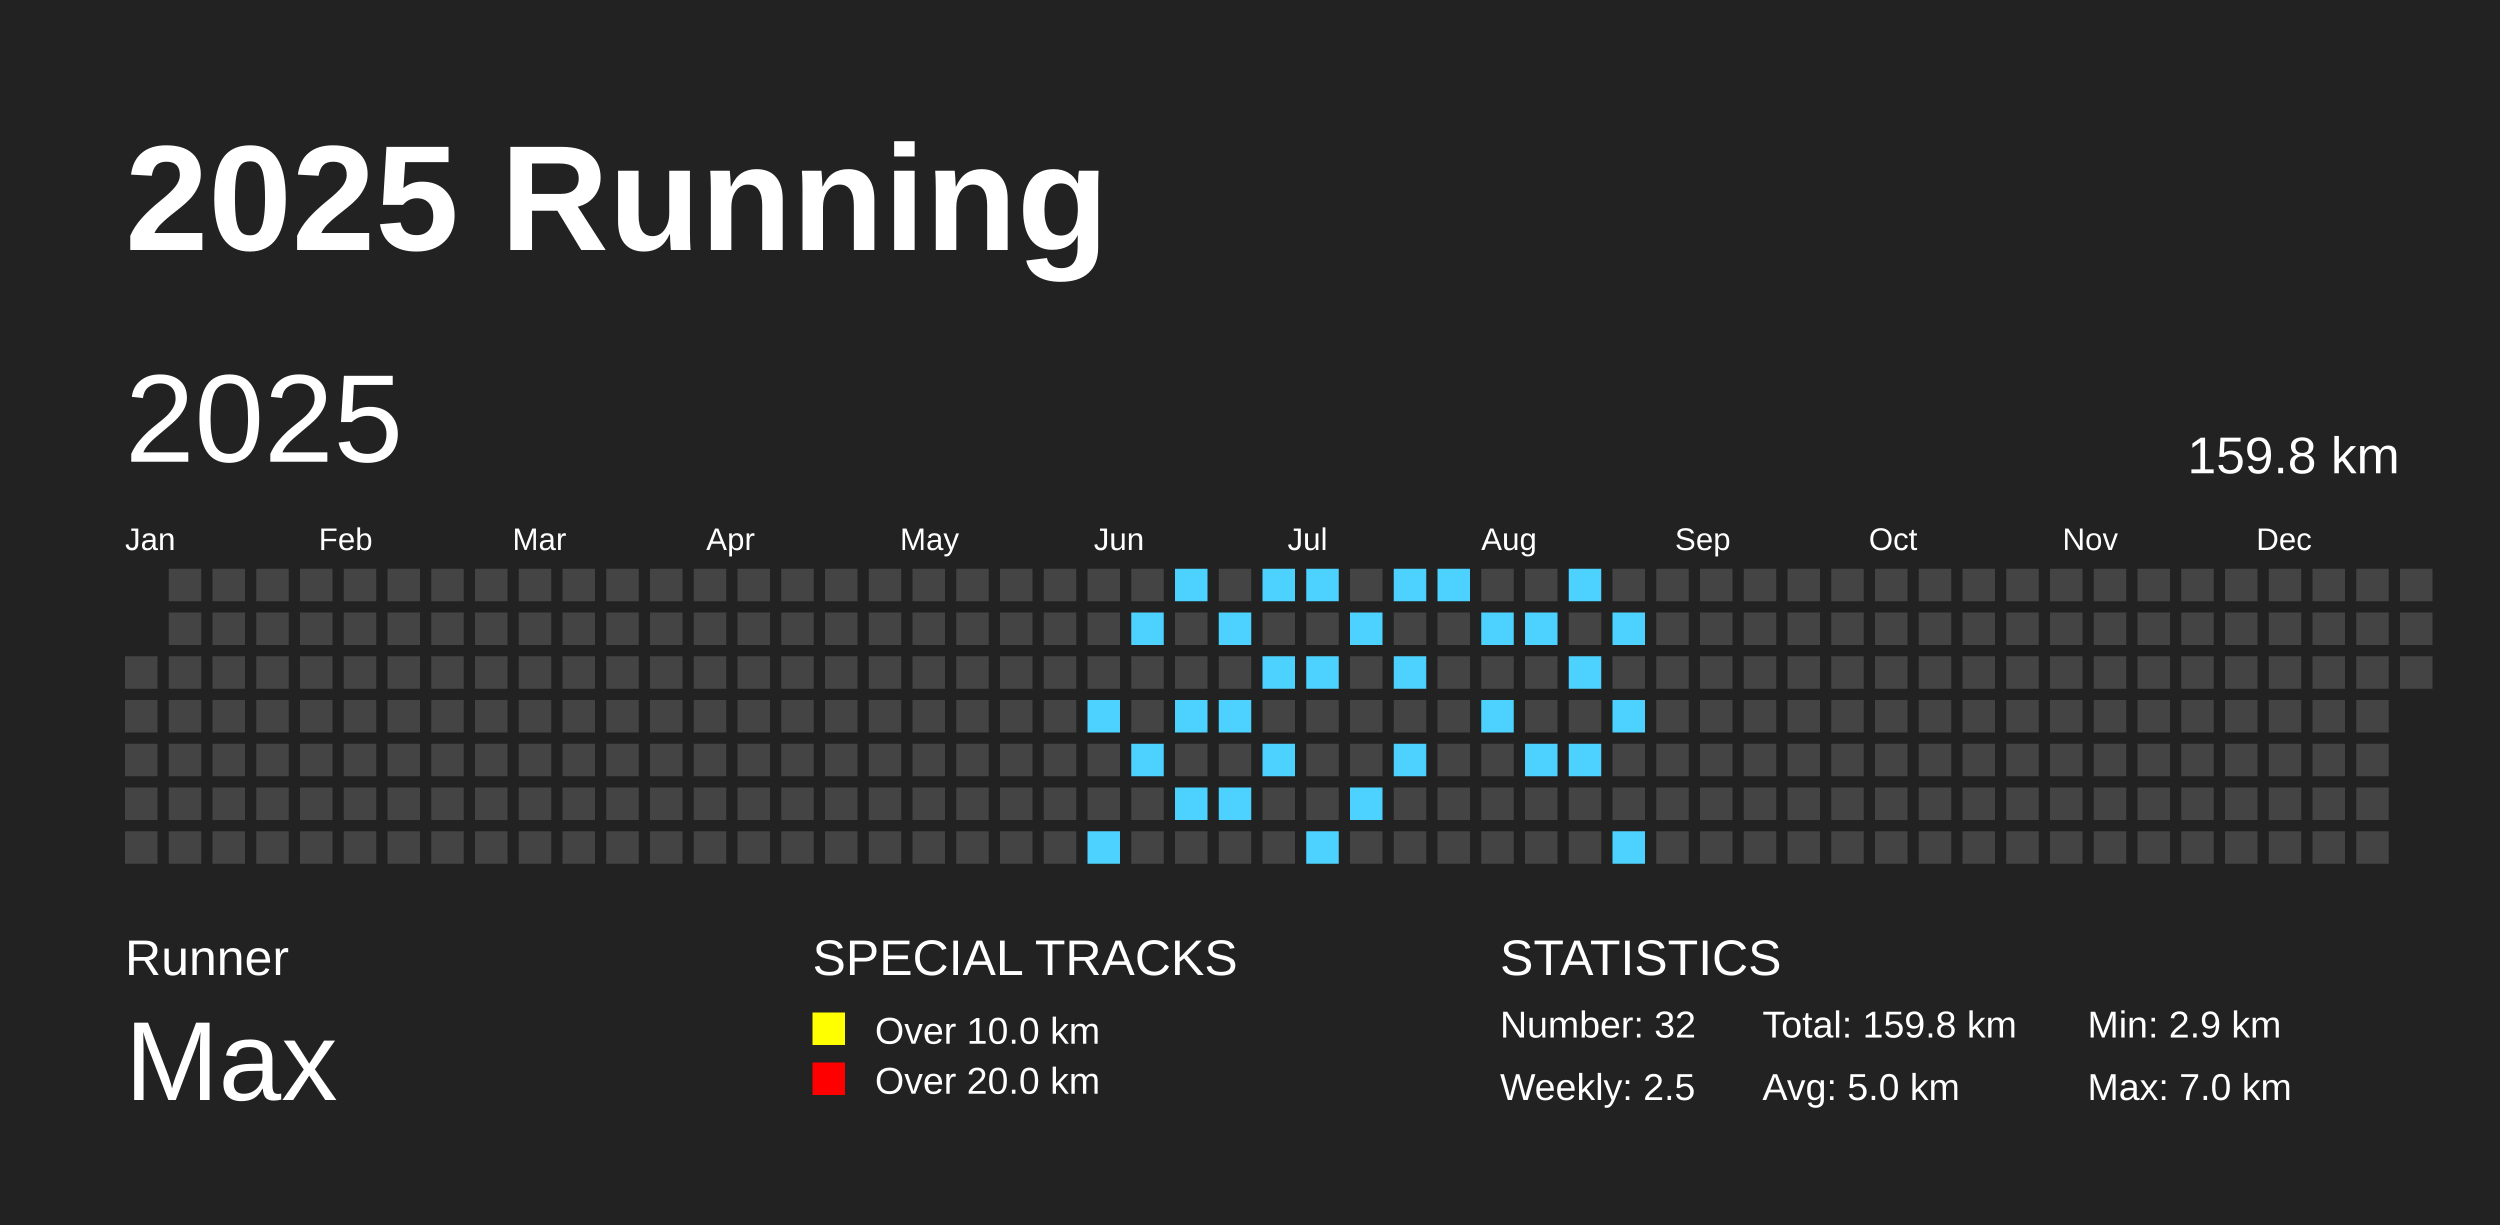
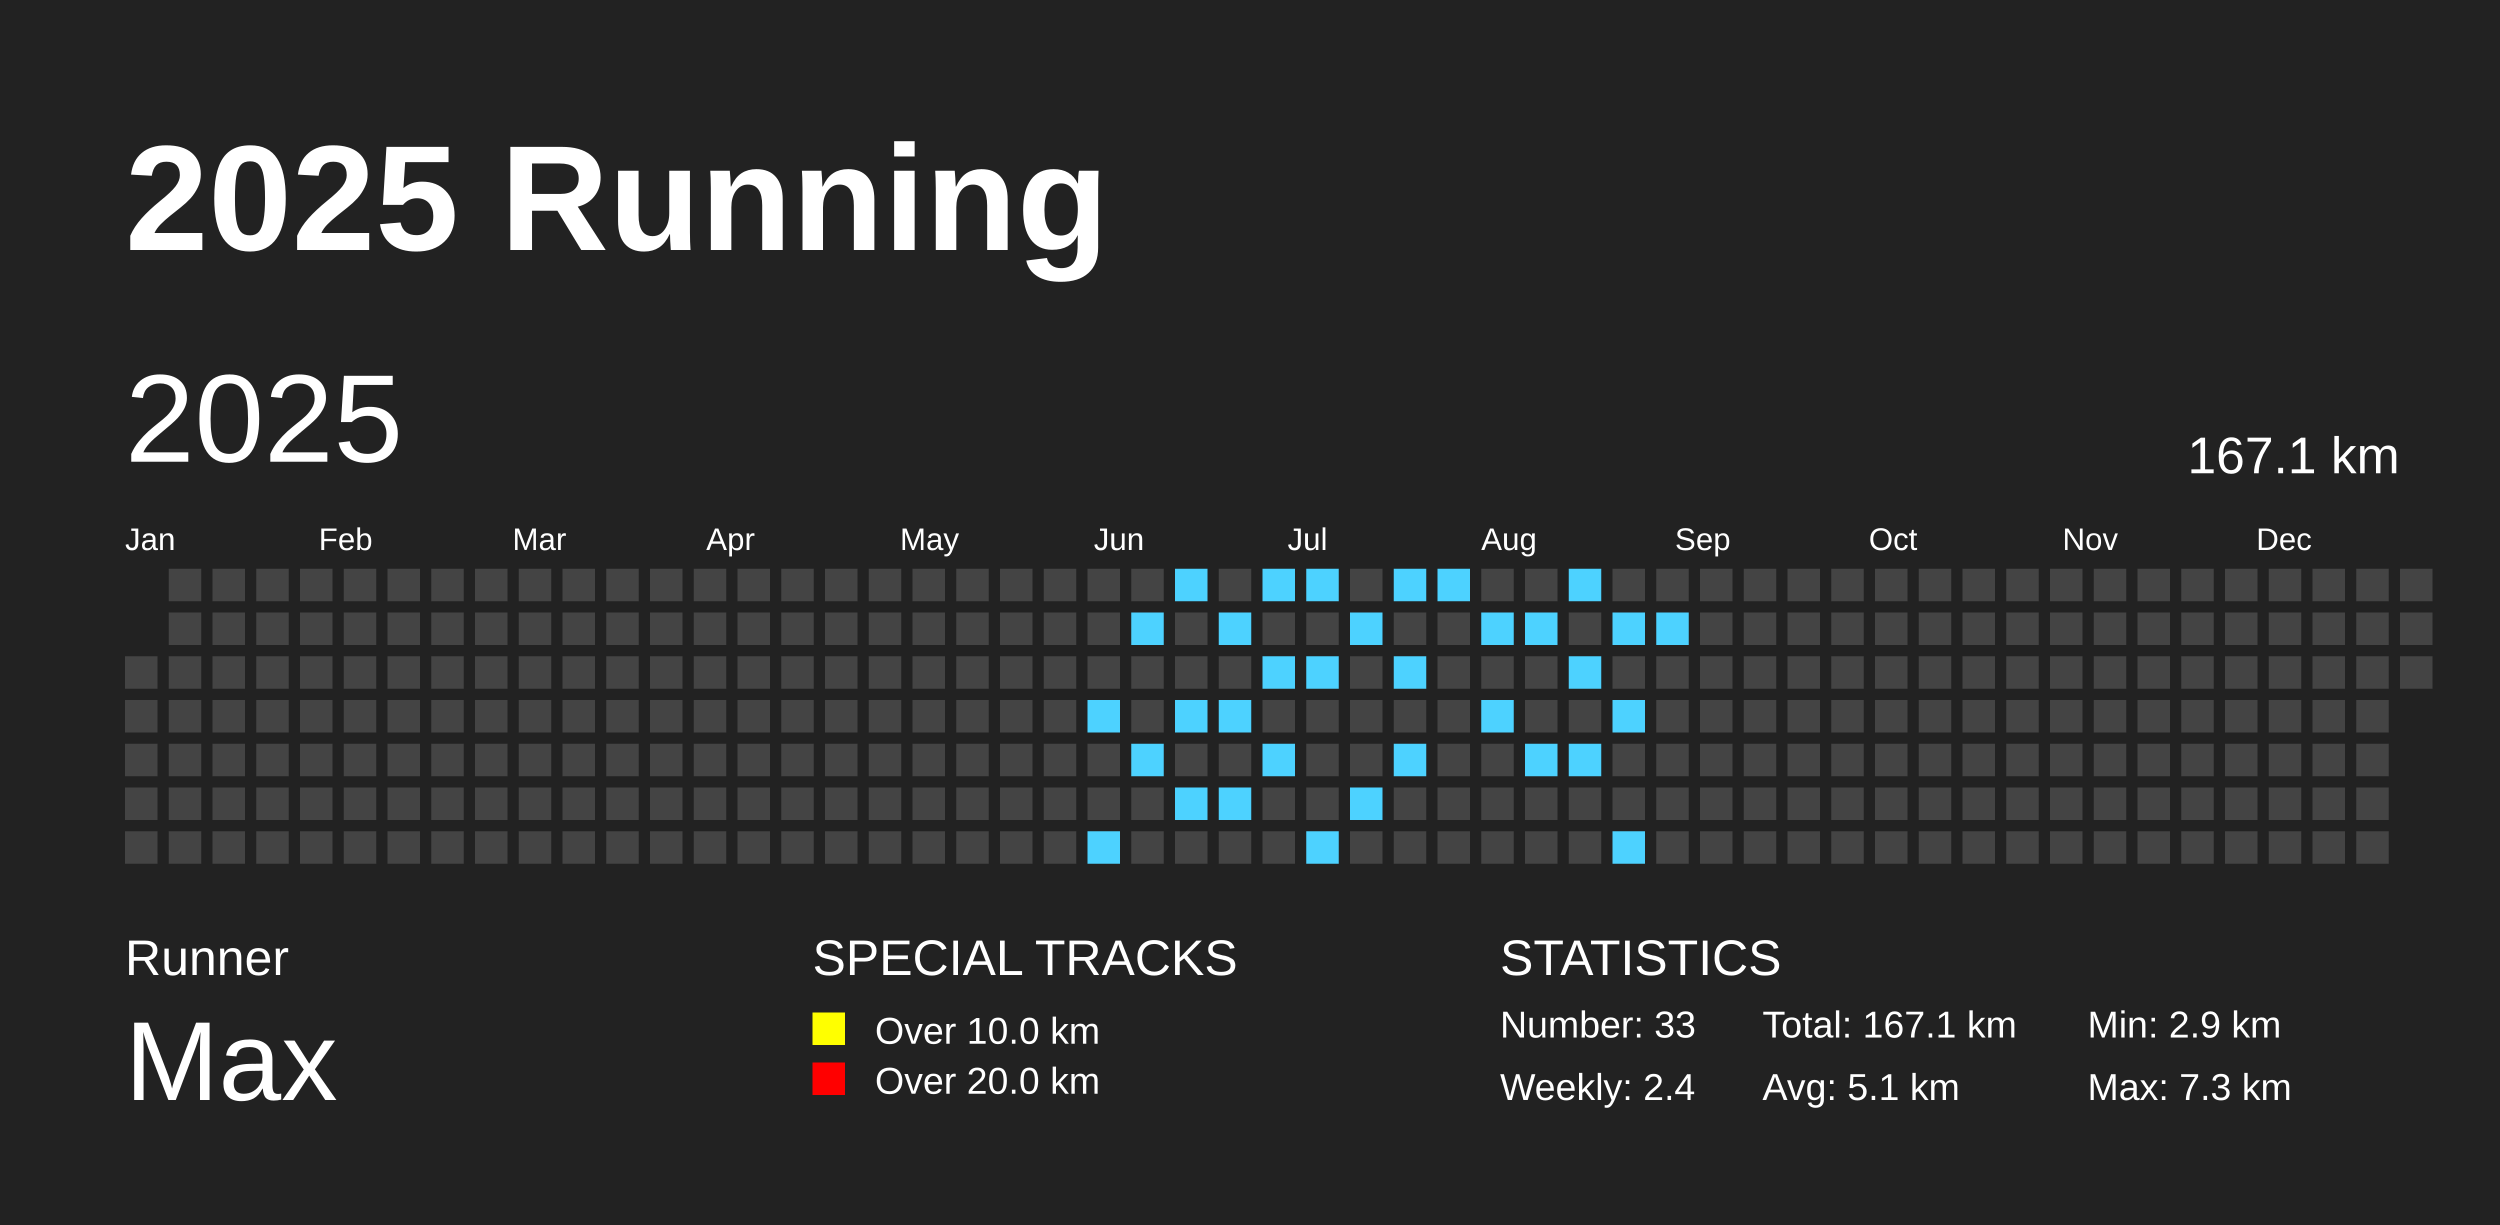
<svg xmlns="http://www.w3.org/2000/svg" baseProfile="full" height="98mm" version="1.1" viewBox="0,0,200,98" width="200mm">
  <defs />
  <rect fill="#222222" height="98" width="200" x="0" y="0" />
  <text fill="#FFFFFF" style="font-size:12px; font-family:Arial; font-weight:bold;" x="10" y="20">2025 Running</text>
  <text fill="#FFFFFF" style="font-size:4px; font-family:Arial" x="10" y="78">Runner</text>
  <text fill="#FFFFFF" style="font-size:9px; font-family:Arial" x="10" y="88">Max</text>
  <text fill="#FFFFFF" style="font-size:4px; font-family:Arial" x="65" y="78">SPECIAL TRACKS</text>
  <rect fill="yellow" height="2.6" width="2.6" x="65" y="81" />
  <text fill="#FFFFFF" style="font-size:3px; font-family:Arial" x="70" y="83.5">Over 10.0 km</text>
  <rect fill="red" height="2.6" width="2.6" x="65" y="85" />
  <text fill="#FFFFFF" style="font-size:3px; font-family:Arial" x="70" y="87.5">Over 20.0 km</text>
  <text fill="#FFFFFF" style="font-size:4px; font-family:Arial" x="120" y="78">STATISTICS</text>
-   <text fill="#FFFFFF" style="font-size:3px; font-family:Arial" x="120" y="83">Number: 32</text>
-   <text fill="#FFFFFF" style="font-size:3px; font-family:Arial" x="120" y="88">Weekly: 2.5</text>
-   <text fill="#FFFFFF" style="font-size:3px; font-family:Arial" x="141" y="83">Total: 159.8 km</text>
-   <text fill="#FFFFFF" style="font-size:3px; font-family:Arial" x="141" y="88">Avg: 5.0 km</text>
+   <text fill="#FFFFFF" style="font-size:3px; font-family:Arial" x="120" y="83">Number: 33</text>
+   <text fill="#FFFFFF" style="font-size:3px; font-family:Arial" x="120" y="88">Weekly: 2.4</text>
+   <text fill="#FFFFFF" style="font-size:3px; font-family:Arial" x="141" y="83">Total: 167.1 km</text>
+   <text fill="#FFFFFF" style="font-size:3px; font-family:Arial" x="141" y="88">Avg: 5.1 km</text>
  <text fill="#FFFFFF" style="font-size:3px; font-family:Arial" x="167" y="83">Min: 2.9 km</text>
-   <text fill="#FFFFFF" style="font-size:3px; font-family:Arial" x="167" y="88">Max: 7.0 km</text>
+   <text fill="#FFFFFF" style="font-size:3px; font-family:Arial" x="167" y="88">Max: 7.3 km</text>
  <text dominant-baseline="hanging" fill="#FFFFFF" style="font-size:10.0px; font-family:Arial;" x="10" y="30">2025</text>
-   <text dominant-baseline="hanging" fill="#FFFFFF" style="font-size:4.125px; font-family:Arial;" x="175" y="35">159.8 km</text>
+   <text dominant-baseline="hanging" fill="#FFFFFF" style="font-size:4.125px; font-family:Arial;" x="175" y="35">167.1 km</text>
  <text fill="#FFFFFF" style="font-size:2.5px; font-family:Arial" x="10.0" y="44">Jan</text>
  <text fill="#FFFFFF" style="font-size:2.5px; font-family:Arial" x="25.5" y="44">Feb</text>
  <text fill="#FFFFFF" style="font-size:2.5px; font-family:Arial" x="41.0" y="44">Mar</text>
  <text fill="#FFFFFF" style="font-size:2.5px; font-family:Arial" x="56.5" y="44">Apr</text>
  <text fill="#FFFFFF" style="font-size:2.5px; font-family:Arial" x="72.0" y="44">May</text>
  <text fill="#FFFFFF" style="font-size:2.5px; font-family:Arial" x="87.5" y="44">Jun</text>
  <text fill="#FFFFFF" style="font-size:2.5px; font-family:Arial" x="103.0" y="44">Jul</text>
  <text fill="#FFFFFF" style="font-size:2.5px; font-family:Arial" x="118.5" y="44">Aug</text>
  <text fill="#FFFFFF" style="font-size:2.5px; font-family:Arial" x="134.0" y="44">Sep</text>
  <text fill="#FFFFFF" style="font-size:2.5px; font-family:Arial" x="149.5" y="44">Oct</text>
  <text fill="#FFFFFF" style="font-size:2.5px; font-family:Arial" x="165.0" y="44">Nov</text>
  <text fill="#FFFFFF" style="font-size:2.5px; font-family:Arial" x="180.5" y="44">Dec</text>
  <rect fill="#444444" height="2.6" width="2.6" x="10.0" y="52.5" />
  <rect fill="#444444" height="2.6" width="2.6" x="10.0" y="56.0" />
  <rect fill="#444444" height="2.6" width="2.6" x="10.0" y="59.5" />
  <rect fill="#444444" height="2.6" width="2.6" x="10.0" y="63.0" />
  <rect fill="#444444" height="2.6" width="2.6" x="10.0" y="66.5" />
  <rect fill="#444444" height="2.6" width="2.6" x="13.5" y="45.5" />
  <rect fill="#444444" height="2.6" width="2.6" x="13.5" y="49.0" />
  <rect fill="#444444" height="2.6" width="2.6" x="13.5" y="52.5" />
  <rect fill="#444444" height="2.6" width="2.6" x="13.5" y="56.0" />
  <rect fill="#444444" height="2.6" width="2.6" x="13.5" y="59.5" />
  <rect fill="#444444" height="2.6" width="2.6" x="13.5" y="63.0" />
  <rect fill="#444444" height="2.6" width="2.6" x="13.5" y="66.5" />
  <rect fill="#444444" height="2.6" width="2.6" x="17.0" y="45.5" />
  <rect fill="#444444" height="2.6" width="2.6" x="17.0" y="49.0" />
  <rect fill="#444444" height="2.6" width="2.6" x="17.0" y="52.5" />
  <rect fill="#444444" height="2.6" width="2.6" x="17.0" y="56.0" />
  <rect fill="#444444" height="2.6" width="2.6" x="17.0" y="59.5" />
  <rect fill="#444444" height="2.6" width="2.6" x="17.0" y="63.0" />
  <rect fill="#444444" height="2.6" width="2.6" x="17.0" y="66.5" />
  <rect fill="#444444" height="2.6" width="2.6" x="20.5" y="45.5" />
  <rect fill="#444444" height="2.6" width="2.6" x="20.5" y="49.0" />
  <rect fill="#444444" height="2.6" width="2.6" x="20.5" y="52.5" />
  <rect fill="#444444" height="2.6" width="2.6" x="20.5" y="56.0" />
  <rect fill="#444444" height="2.6" width="2.6" x="20.5" y="59.5" />
  <rect fill="#444444" height="2.6" width="2.6" x="20.5" y="63.0" />
  <rect fill="#444444" height="2.6" width="2.6" x="20.5" y="66.5" />
  <rect fill="#444444" height="2.6" width="2.6" x="24.0" y="45.5" />
  <rect fill="#444444" height="2.6" width="2.6" x="24.0" y="49.0" />
  <rect fill="#444444" height="2.6" width="2.6" x="24.0" y="52.5" />
  <rect fill="#444444" height="2.6" width="2.6" x="24.0" y="56.0" />
  <rect fill="#444444" height="2.6" width="2.6" x="24.0" y="59.5" />
  <rect fill="#444444" height="2.6" width="2.6" x="24.0" y="63.0" />
  <rect fill="#444444" height="2.6" width="2.6" x="24.0" y="66.5" />
  <rect fill="#444444" height="2.6" width="2.6" x="27.5" y="45.5" />
  <rect fill="#444444" height="2.6" width="2.6" x="27.5" y="49.0" />
  <rect fill="#444444" height="2.6" width="2.6" x="27.5" y="52.5" />
  <rect fill="#444444" height="2.6" width="2.6" x="27.5" y="56.0" />
  <rect fill="#444444" height="2.6" width="2.6" x="27.5" y="59.5" />
  <rect fill="#444444" height="2.6" width="2.6" x="27.5" y="63.0" />
  <rect fill="#444444" height="2.6" width="2.6" x="27.5" y="66.5" />
  <rect fill="#444444" height="2.6" width="2.6" x="31.0" y="45.5" />
  <rect fill="#444444" height="2.6" width="2.6" x="31.0" y="49.0" />
  <rect fill="#444444" height="2.6" width="2.6" x="31.0" y="52.5" />
  <rect fill="#444444" height="2.6" width="2.6" x="31.0" y="56.0" />
  <rect fill="#444444" height="2.6" width="2.6" x="31.0" y="59.5" />
  <rect fill="#444444" height="2.6" width="2.6" x="31.0" y="63.0" />
  <rect fill="#444444" height="2.6" width="2.6" x="31.0" y="66.5" />
  <rect fill="#444444" height="2.6" width="2.6" x="34.5" y="45.5" />
  <rect fill="#444444" height="2.6" width="2.6" x="34.5" y="49.0" />
  <rect fill="#444444" height="2.6" width="2.6" x="34.5" y="52.5" />
  <rect fill="#444444" height="2.6" width="2.6" x="34.5" y="56.0" />
  <rect fill="#444444" height="2.6" width="2.6" x="34.5" y="59.5" />
  <rect fill="#444444" height="2.6" width="2.6" x="34.5" y="63.0" />
  <rect fill="#444444" height="2.6" width="2.6" x="34.5" y="66.5" />
  <rect fill="#444444" height="2.6" width="2.6" x="38.0" y="45.5" />
  <rect fill="#444444" height="2.6" width="2.6" x="38.0" y="49.0" />
  <rect fill="#444444" height="2.6" width="2.6" x="38.0" y="52.5" />
  <rect fill="#444444" height="2.6" width="2.6" x="38.0" y="56.0" />
  <rect fill="#444444" height="2.6" width="2.6" x="38.0" y="59.5" />
  <rect fill="#444444" height="2.6" width="2.6" x="38.0" y="63.0" />
  <rect fill="#444444" height="2.6" width="2.6" x="38.0" y="66.5" />
  <rect fill="#444444" height="2.6" width="2.6" x="41.5" y="45.5" />
  <rect fill="#444444" height="2.6" width="2.6" x="41.5" y="49.0" />
  <rect fill="#444444" height="2.6" width="2.6" x="41.5" y="52.5" />
  <rect fill="#444444" height="2.6" width="2.6" x="41.5" y="56.0" />
  <rect fill="#444444" height="2.6" width="2.6" x="41.5" y="59.5" />
  <rect fill="#444444" height="2.6" width="2.6" x="41.5" y="63.0" />
  <rect fill="#444444" height="2.6" width="2.6" x="41.5" y="66.5" />
  <rect fill="#444444" height="2.6" width="2.6" x="45.0" y="45.5" />
  <rect fill="#444444" height="2.6" width="2.6" x="45.0" y="49.0" />
  <rect fill="#444444" height="2.6" width="2.6" x="45.0" y="52.5" />
  <rect fill="#444444" height="2.6" width="2.6" x="45.0" y="56.0" />
  <rect fill="#444444" height="2.6" width="2.6" x="45.0" y="59.5" />
  <rect fill="#444444" height="2.6" width="2.6" x="45.0" y="63.0" />
  <rect fill="#444444" height="2.6" width="2.6" x="45.0" y="66.5" />
  <rect fill="#444444" height="2.6" width="2.6" x="48.5" y="45.5" />
  <rect fill="#444444" height="2.6" width="2.6" x="48.5" y="49.0" />
  <rect fill="#444444" height="2.6" width="2.6" x="48.5" y="52.5" />
  <rect fill="#444444" height="2.6" width="2.6" x="48.5" y="56.0" />
  <rect fill="#444444" height="2.6" width="2.6" x="48.5" y="59.5" />
  <rect fill="#444444" height="2.6" width="2.6" x="48.5" y="63.0" />
  <rect fill="#444444" height="2.6" width="2.6" x="48.5" y="66.5" />
  <rect fill="#444444" height="2.6" width="2.6" x="52.0" y="45.5" />
  <rect fill="#444444" height="2.6" width="2.6" x="52.0" y="49.0" />
  <rect fill="#444444" height="2.6" width="2.6" x="52.0" y="52.5" />
  <rect fill="#444444" height="2.6" width="2.6" x="52.0" y="56.0" />
  <rect fill="#444444" height="2.6" width="2.6" x="52.0" y="59.5" />
  <rect fill="#444444" height="2.6" width="2.6" x="52.0" y="63.0" />
  <rect fill="#444444" height="2.6" width="2.6" x="52.0" y="66.5" />
  <rect fill="#444444" height="2.6" width="2.6" x="55.5" y="45.5" />
  <rect fill="#444444" height="2.6" width="2.6" x="55.5" y="49.0" />
  <rect fill="#444444" height="2.6" width="2.6" x="55.5" y="52.5" />
  <rect fill="#444444" height="2.6" width="2.6" x="55.5" y="56.0" />
  <rect fill="#444444" height="2.6" width="2.6" x="55.5" y="59.5" />
  <rect fill="#444444" height="2.6" width="2.6" x="55.5" y="63.0" />
  <rect fill="#444444" height="2.6" width="2.6" x="55.5" y="66.5" />
  <rect fill="#444444" height="2.6" width="2.6" x="59.0" y="45.5" />
  <rect fill="#444444" height="2.6" width="2.6" x="59.0" y="49.0" />
  <rect fill="#444444" height="2.6" width="2.6" x="59.0" y="52.5" />
  <rect fill="#444444" height="2.6" width="2.6" x="59.0" y="56.0" />
  <rect fill="#444444" height="2.6" width="2.6" x="59.0" y="59.5" />
  <rect fill="#444444" height="2.6" width="2.6" x="59.0" y="63.0" />
  <rect fill="#444444" height="2.6" width="2.6" x="59.0" y="66.5" />
  <rect fill="#444444" height="2.6" width="2.6" x="62.5" y="45.5" />
  <rect fill="#444444" height="2.6" width="2.6" x="62.5" y="49.0" />
  <rect fill="#444444" height="2.6" width="2.6" x="62.5" y="52.5" />
  <rect fill="#444444" height="2.6" width="2.6" x="62.5" y="56.0" />
  <rect fill="#444444" height="2.6" width="2.6" x="62.5" y="59.5" />
  <rect fill="#444444" height="2.6" width="2.6" x="62.5" y="63.0" />
  <rect fill="#444444" height="2.6" width="2.6" x="62.5" y="66.5" />
  <rect fill="#444444" height="2.6" width="2.6" x="66.0" y="45.5" />
  <rect fill="#444444" height="2.6" width="2.6" x="66.0" y="49.0" />
  <rect fill="#444444" height="2.6" width="2.6" x="66.0" y="52.5" />
  <rect fill="#444444" height="2.6" width="2.6" x="66.0" y="56.0" />
  <rect fill="#444444" height="2.6" width="2.6" x="66.0" y="59.5" />
  <rect fill="#444444" height="2.6" width="2.6" x="66.0" y="63.0" />
  <rect fill="#444444" height="2.6" width="2.6" x="66.0" y="66.5" />
  <rect fill="#444444" height="2.6" width="2.6" x="69.5" y="45.5" />
  <rect fill="#444444" height="2.6" width="2.6" x="69.5" y="49.0" />
  <rect fill="#444444" height="2.6" width="2.6" x="69.5" y="52.5" />
  <rect fill="#444444" height="2.6" width="2.6" x="69.5" y="56.0" />
  <rect fill="#444444" height="2.6" width="2.6" x="69.5" y="59.5" />
  <rect fill="#444444" height="2.6" width="2.6" x="69.5" y="63.0" />
  <rect fill="#444444" height="2.6" width="2.6" x="69.5" y="66.5" />
  <rect fill="#444444" height="2.6" width="2.6" x="73.0" y="45.5" />
  <rect fill="#444444" height="2.6" width="2.6" x="73.0" y="49.0" />
  <rect fill="#444444" height="2.6" width="2.6" x="73.0" y="52.5" />
  <rect fill="#444444" height="2.6" width="2.6" x="73.0" y="56.0" />
  <rect fill="#444444" height="2.6" width="2.6" x="73.0" y="59.5" />
  <rect fill="#444444" height="2.6" width="2.6" x="73.0" y="63.0" />
  <rect fill="#444444" height="2.6" width="2.6" x="73.0" y="66.5" />
  <rect fill="#444444" height="2.6" width="2.6" x="76.5" y="45.5" />
  <rect fill="#444444" height="2.6" width="2.6" x="76.5" y="49.0" />
  <rect fill="#444444" height="2.6" width="2.6" x="76.5" y="52.5" />
  <rect fill="#444444" height="2.6" width="2.6" x="76.5" y="56.0" />
  <rect fill="#444444" height="2.6" width="2.6" x="76.5" y="59.5" />
  <rect fill="#444444" height="2.6" width="2.6" x="76.5" y="63.0" />
  <rect fill="#444444" height="2.6" width="2.6" x="76.5" y="66.5" />
  <rect fill="#444444" height="2.6" width="2.6" x="80.0" y="45.5" />
  <rect fill="#444444" height="2.6" width="2.6" x="80.0" y="49.0" />
  <rect fill="#444444" height="2.6" width="2.6" x="80.0" y="52.5" />
  <rect fill="#444444" height="2.6" width="2.6" x="80.0" y="56.0" />
  <rect fill="#444444" height="2.6" width="2.6" x="80.0" y="59.5" />
  <rect fill="#444444" height="2.6" width="2.6" x="80.0" y="63.0" />
  <rect fill="#444444" height="2.6" width="2.6" x="80.0" y="66.5" />
  <rect fill="#444444" height="2.6" width="2.6" x="83.5" y="45.5" />
  <rect fill="#444444" height="2.6" width="2.6" x="83.5" y="49.0" />
  <rect fill="#444444" height="2.6" width="2.6" x="83.5" y="52.5" />
  <rect fill="#444444" height="2.6" width="2.6" x="83.5" y="56.0" />
  <rect fill="#444444" height="2.6" width="2.6" x="83.5" y="59.5" />
  <rect fill="#444444" height="2.6" width="2.6" x="83.5" y="63.0" />
  <rect fill="#444444" height="2.6" width="2.6" x="83.5" y="66.5" />
  <rect fill="#444444" height="2.6" width="2.6" x="87.0" y="45.5" />
  <rect fill="#444444" height="2.6" width="2.6" x="87.0" y="49.0" />
  <rect fill="#444444" height="2.6" width="2.6" x="87.0" y="52.5" />
  <rect fill="#4DD2FF" height="2.6" width="2.6" x="87.0" y="56.0" />
  <rect fill="#444444" height="2.6" width="2.6" x="87.0" y="59.5" />
  <rect fill="#444444" height="2.6" width="2.6" x="87.0" y="63.0" />
  <rect fill="#4DD2FF" height="2.6" width="2.6" x="87.0" y="66.5" />
  <rect fill="#444444" height="2.6" width="2.6" x="90.5" y="45.5" />
  <rect fill="#4DD2FF" height="2.6" width="2.6" x="90.5" y="49.0" />
  <rect fill="#444444" height="2.6" width="2.6" x="90.5" y="52.5" />
  <rect fill="#444444" height="2.6" width="2.6" x="90.5" y="56.0" />
  <rect fill="#4DD2FF" height="2.6" width="2.6" x="90.5" y="59.5" />
  <rect fill="#444444" height="2.6" width="2.6" x="90.5" y="63.0" />
  <rect fill="#444444" height="2.6" width="2.6" x="90.5" y="66.5" />
  <rect fill="#4DD2FF" height="2.6" width="2.6" x="94.0" y="45.5" />
  <rect fill="#444444" height="2.6" width="2.6" x="94.0" y="49.0" />
  <rect fill="#444444" height="2.6" width="2.6" x="94.0" y="52.5" />
  <rect fill="#4DD2FF" height="2.6" width="2.6" x="94.0" y="56.0" />
  <rect fill="#444444" height="2.6" width="2.6" x="94.0" y="59.5" />
  <rect fill="#4DD2FF" height="2.6" width="2.6" x="94.0" y="63.0" />
  <rect fill="#444444" height="2.6" width="2.6" x="94.0" y="66.5" />
  <rect fill="#444444" height="2.6" width="2.6" x="97.5" y="45.5" />
  <rect fill="#4DD2FF" height="2.6" width="2.6" x="97.5" y="49.0" />
  <rect fill="#444444" height="2.6" width="2.6" x="97.5" y="52.5" />
  <rect fill="#4DD2FF" height="2.6" width="2.6" x="97.5" y="56.0" />
  <rect fill="#444444" height="2.6" width="2.6" x="97.5" y="59.5" />
  <rect fill="#4DD2FF" height="2.6" width="2.6" x="97.5" y="63.0" />
  <rect fill="#444444" height="2.6" width="2.6" x="97.5" y="66.5" />
  <rect fill="#4DD2FF" height="2.6" width="2.6" x="101.0" y="45.5" />
  <rect fill="#444444" height="2.6" width="2.6" x="101.0" y="49.0" />
  <rect fill="#4DD2FF" height="2.6" width="2.6" x="101.0" y="52.5" />
  <rect fill="#444444" height="2.6" width="2.6" x="101.0" y="56.0" />
  <rect fill="#4DD2FF" height="2.6" width="2.6" x="101.0" y="59.5" />
  <rect fill="#444444" height="2.6" width="2.6" x="101.0" y="63.0" />
  <rect fill="#444444" height="2.6" width="2.6" x="101.0" y="66.5" />
  <rect fill="#4DD2FF" height="2.6" width="2.6" x="104.5" y="45.5" />
  <rect fill="#444444" height="2.6" width="2.6" x="104.5" y="49.0" />
  <rect fill="#4DD2FF" height="2.6" width="2.6" x="104.5" y="52.5" />
  <rect fill="#444444" height="2.6" width="2.6" x="104.5" y="56.0" />
  <rect fill="#444444" height="2.6" width="2.6" x="104.5" y="59.5" />
  <rect fill="#444444" height="2.6" width="2.6" x="104.5" y="63.0" />
  <rect fill="#4DD2FF" height="2.6" width="2.6" x="104.5" y="66.5" />
  <rect fill="#444444" height="2.6" width="2.6" x="108.0" y="45.5" />
  <rect fill="#4DD2FF" height="2.6" width="2.6" x="108.0" y="49.0" />
  <rect fill="#444444" height="2.6" width="2.6" x="108.0" y="52.5" />
  <rect fill="#444444" height="2.6" width="2.6" x="108.0" y="56.0" />
  <rect fill="#444444" height="2.6" width="2.6" x="108.0" y="59.5" />
  <rect fill="#4DD2FF" height="2.6" width="2.6" x="108.0" y="63.0" />
  <rect fill="#444444" height="2.6" width="2.6" x="108.0" y="66.5" />
  <rect fill="#4DD2FF" height="2.6" width="2.6" x="111.5" y="45.5" />
  <rect fill="#444444" height="2.6" width="2.6" x="111.5" y="49.0" />
  <rect fill="#4DD2FF" height="2.6" width="2.6" x="111.5" y="52.5" />
  <rect fill="#444444" height="2.6" width="2.6" x="111.5" y="56.0" />
  <rect fill="#4DD2FF" height="2.6" width="2.6" x="111.5" y="59.5" />
  <rect fill="#444444" height="2.6" width="2.6" x="111.5" y="63.0" />
  <rect fill="#444444" height="2.6" width="2.6" x="111.5" y="66.5" />
  <rect fill="#4DD2FF" height="2.6" width="2.6" x="115.0" y="45.5" />
  <rect fill="#444444" height="2.6" width="2.6" x="115.0" y="49.0" />
  <rect fill="#444444" height="2.6" width="2.6" x="115.0" y="52.5" />
  <rect fill="#444444" height="2.6" width="2.6" x="115.0" y="56.0" />
  <rect fill="#444444" height="2.6" width="2.6" x="115.0" y="59.5" />
  <rect fill="#444444" height="2.6" width="2.6" x="115.0" y="63.0" />
  <rect fill="#444444" height="2.6" width="2.6" x="115.0" y="66.5" />
  <rect fill="#444444" height="2.6" width="2.6" x="118.5" y="45.5" />
  <rect fill="#4DD2FF" height="2.6" width="2.6" x="118.5" y="49.0" />
  <rect fill="#444444" height="2.6" width="2.6" x="118.5" y="52.5" />
  <rect fill="#4DD2FF" height="2.6" width="2.6" x="118.5" y="56.0" />
  <rect fill="#444444" height="2.6" width="2.6" x="118.5" y="59.5" />
  <rect fill="#444444" height="2.6" width="2.6" x="118.5" y="63.0" />
  <rect fill="#444444" height="2.6" width="2.6" x="118.5" y="66.5" />
  <rect fill="#444444" height="2.6" width="2.6" x="122.0" y="45.5" />
  <rect fill="#4DD2FF" height="2.6" width="2.6" x="122.0" y="49.0" />
  <rect fill="#444444" height="2.6" width="2.6" x="122.0" y="52.5" />
  <rect fill="#444444" height="2.6" width="2.6" x="122.0" y="56.0" />
  <rect fill="#4DD2FF" height="2.6" width="2.6" x="122.0" y="59.5" />
  <rect fill="#444444" height="2.6" width="2.6" x="122.0" y="63.0" />
  <rect fill="#444444" height="2.6" width="2.6" x="122.0" y="66.5" />
  <rect fill="#4DD2FF" height="2.6" width="2.6" x="125.5" y="45.5" />
  <rect fill="#444444" height="2.6" width="2.6" x="125.5" y="49.0" />
  <rect fill="#4DD2FF" height="2.6" width="2.6" x="125.5" y="52.5" />
  <rect fill="#444444" height="2.6" width="2.6" x="125.5" y="56.0" />
  <rect fill="#4DD2FF" height="2.6" width="2.6" x="125.5" y="59.5" />
  <rect fill="#444444" height="2.6" width="2.6" x="125.5" y="63.0" />
  <rect fill="#444444" height="2.6" width="2.6" x="125.5" y="66.5" />
  <rect fill="#444444" height="2.6" width="2.6" x="129.0" y="45.5" />
  <rect fill="#4DD2FF" height="2.6" width="2.6" x="129.0" y="49.0" />
  <rect fill="#444444" height="2.6" width="2.6" x="129.0" y="52.5" />
  <rect fill="#4DD2FF" height="2.6" width="2.6" x="129.0" y="56.0" />
  <rect fill="#444444" height="2.6" width="2.6" x="129.0" y="59.5" />
  <rect fill="#444444" height="2.6" width="2.6" x="129.0" y="63.0" />
  <rect fill="#4DD2FF" height="2.6" width="2.6" x="129.0" y="66.5" />
  <rect fill="#444444" height="2.6" width="2.6" x="132.5" y="45.5" />
-   <rect fill="#444444" height="2.6" width="2.6" x="132.5" y="49.0" />
+   <rect fill="#4DD2FF" height="2.6" width="2.6" x="132.5" y="49.0" />
  <rect fill="#444444" height="2.6" width="2.6" x="132.5" y="52.5" />
  <rect fill="#444444" height="2.6" width="2.6" x="132.5" y="56.0" />
  <rect fill="#444444" height="2.6" width="2.6" x="132.5" y="59.5" />
  <rect fill="#444444" height="2.6" width="2.6" x="132.5" y="63.0" />
  <rect fill="#444444" height="2.6" width="2.6" x="132.5" y="66.5" />
  <rect fill="#444444" height="2.6" width="2.6" x="136.0" y="45.5" />
  <rect fill="#444444" height="2.6" width="2.6" x="136.0" y="49.0" />
  <rect fill="#444444" height="2.6" width="2.6" x="136.0" y="52.5" />
  <rect fill="#444444" height="2.6" width="2.6" x="136.0" y="56.0" />
  <rect fill="#444444" height="2.6" width="2.6" x="136.0" y="59.5" />
  <rect fill="#444444" height="2.6" width="2.6" x="136.0" y="63.0" />
  <rect fill="#444444" height="2.6" width="2.6" x="136.0" y="66.5" />
  <rect fill="#444444" height="2.6" width="2.6" x="139.5" y="45.5" />
  <rect fill="#444444" height="2.6" width="2.6" x="139.5" y="49.0" />
  <rect fill="#444444" height="2.6" width="2.6" x="139.5" y="52.5" />
  <rect fill="#444444" height="2.6" width="2.6" x="139.5" y="56.0" />
  <rect fill="#444444" height="2.6" width="2.6" x="139.5" y="59.5" />
  <rect fill="#444444" height="2.6" width="2.6" x="139.5" y="63.0" />
  <rect fill="#444444" height="2.6" width="2.6" x="139.5" y="66.5" />
  <rect fill="#444444" height="2.6" width="2.6" x="143.0" y="45.5" />
  <rect fill="#444444" height="2.6" width="2.6" x="143.0" y="49.0" />
  <rect fill="#444444" height="2.6" width="2.6" x="143.0" y="52.5" />
  <rect fill="#444444" height="2.6" width="2.6" x="143.0" y="56.0" />
  <rect fill="#444444" height="2.6" width="2.6" x="143.0" y="59.5" />
  <rect fill="#444444" height="2.6" width="2.6" x="143.0" y="63.0" />
  <rect fill="#444444" height="2.6" width="2.6" x="143.0" y="66.5" />
  <rect fill="#444444" height="2.6" width="2.6" x="146.5" y="45.5" />
  <rect fill="#444444" height="2.6" width="2.6" x="146.5" y="49.0" />
  <rect fill="#444444" height="2.6" width="2.6" x="146.5" y="52.5" />
  <rect fill="#444444" height="2.6" width="2.6" x="146.5" y="56.0" />
  <rect fill="#444444" height="2.6" width="2.6" x="146.5" y="59.5" />
  <rect fill="#444444" height="2.6" width="2.6" x="146.5" y="63.0" />
  <rect fill="#444444" height="2.6" width="2.6" x="146.5" y="66.5" />
  <rect fill="#444444" height="2.6" width="2.6" x="150.0" y="45.5" />
  <rect fill="#444444" height="2.6" width="2.6" x="150.0" y="49.0" />
  <rect fill="#444444" height="2.6" width="2.6" x="150.0" y="52.5" />
  <rect fill="#444444" height="2.6" width="2.6" x="150.0" y="56.0" />
  <rect fill="#444444" height="2.6" width="2.6" x="150.0" y="59.5" />
  <rect fill="#444444" height="2.6" width="2.6" x="150.0" y="63.0" />
  <rect fill="#444444" height="2.6" width="2.6" x="150.0" y="66.5" />
  <rect fill="#444444" height="2.6" width="2.6" x="153.5" y="45.5" />
  <rect fill="#444444" height="2.6" width="2.6" x="153.5" y="49.0" />
  <rect fill="#444444" height="2.6" width="2.6" x="153.5" y="52.5" />
  <rect fill="#444444" height="2.6" width="2.6" x="153.5" y="56.0" />
  <rect fill="#444444" height="2.6" width="2.6" x="153.5" y="59.5" />
  <rect fill="#444444" height="2.6" width="2.6" x="153.5" y="63.0" />
  <rect fill="#444444" height="2.6" width="2.6" x="153.5" y="66.5" />
  <rect fill="#444444" height="2.6" width="2.6" x="157.0" y="45.5" />
  <rect fill="#444444" height="2.6" width="2.6" x="157.0" y="49.0" />
  <rect fill="#444444" height="2.6" width="2.6" x="157.0" y="52.5" />
  <rect fill="#444444" height="2.6" width="2.6" x="157.0" y="56.0" />
  <rect fill="#444444" height="2.6" width="2.6" x="157.0" y="59.5" />
  <rect fill="#444444" height="2.6" width="2.6" x="157.0" y="63.0" />
  <rect fill="#444444" height="2.6" width="2.6" x="157.0" y="66.5" />
  <rect fill="#444444" height="2.6" width="2.6" x="160.5" y="45.5" />
  <rect fill="#444444" height="2.6" width="2.6" x="160.5" y="49.0" />
  <rect fill="#444444" height="2.6" width="2.6" x="160.5" y="52.5" />
  <rect fill="#444444" height="2.6" width="2.6" x="160.5" y="56.0" />
  <rect fill="#444444" height="2.6" width="2.6" x="160.5" y="59.5" />
  <rect fill="#444444" height="2.6" width="2.6" x="160.5" y="63.0" />
  <rect fill="#444444" height="2.6" width="2.6" x="160.5" y="66.5" />
  <rect fill="#444444" height="2.6" width="2.6" x="164.0" y="45.5" />
  <rect fill="#444444" height="2.6" width="2.6" x="164.0" y="49.0" />
  <rect fill="#444444" height="2.6" width="2.6" x="164.0" y="52.5" />
  <rect fill="#444444" height="2.6" width="2.6" x="164.0" y="56.0" />
  <rect fill="#444444" height="2.6" width="2.6" x="164.0" y="59.5" />
  <rect fill="#444444" height="2.6" width="2.6" x="164.0" y="63.0" />
  <rect fill="#444444" height="2.6" width="2.6" x="164.0" y="66.5" />
  <rect fill="#444444" height="2.6" width="2.6" x="167.5" y="45.5" />
  <rect fill="#444444" height="2.6" width="2.6" x="167.5" y="49.0" />
  <rect fill="#444444" height="2.6" width="2.6" x="167.5" y="52.5" />
  <rect fill="#444444" height="2.6" width="2.6" x="167.5" y="56.0" />
  <rect fill="#444444" height="2.6" width="2.6" x="167.5" y="59.5" />
  <rect fill="#444444" height="2.6" width="2.6" x="167.5" y="63.0" />
  <rect fill="#444444" height="2.6" width="2.6" x="167.5" y="66.5" />
  <rect fill="#444444" height="2.6" width="2.6" x="171.0" y="45.5" />
  <rect fill="#444444" height="2.6" width="2.6" x="171.0" y="49.0" />
  <rect fill="#444444" height="2.6" width="2.6" x="171.0" y="52.5" />
  <rect fill="#444444" height="2.6" width="2.6" x="171.0" y="56.0" />
  <rect fill="#444444" height="2.6" width="2.6" x="171.0" y="59.5" />
  <rect fill="#444444" height="2.6" width="2.6" x="171.0" y="63.0" />
  <rect fill="#444444" height="2.6" width="2.6" x="171.0" y="66.5" />
  <rect fill="#444444" height="2.6" width="2.6" x="174.5" y="45.5" />
  <rect fill="#444444" height="2.6" width="2.6" x="174.5" y="49.0" />
  <rect fill="#444444" height="2.6" width="2.6" x="174.5" y="52.5" />
  <rect fill="#444444" height="2.6" width="2.6" x="174.5" y="56.0" />
  <rect fill="#444444" height="2.6" width="2.6" x="174.5" y="59.5" />
  <rect fill="#444444" height="2.6" width="2.6" x="174.5" y="63.0" />
  <rect fill="#444444" height="2.6" width="2.6" x="174.5" y="66.5" />
  <rect fill="#444444" height="2.6" width="2.6" x="178.0" y="45.5" />
  <rect fill="#444444" height="2.6" width="2.6" x="178.0" y="49.0" />
  <rect fill="#444444" height="2.6" width="2.6" x="178.0" y="52.5" />
  <rect fill="#444444" height="2.6" width="2.6" x="178.0" y="56.0" />
  <rect fill="#444444" height="2.6" width="2.6" x="178.0" y="59.5" />
  <rect fill="#444444" height="2.6" width="2.6" x="178.0" y="63.0" />
  <rect fill="#444444" height="2.6" width="2.6" x="178.0" y="66.5" />
  <rect fill="#444444" height="2.6" width="2.6" x="181.5" y="45.5" />
  <rect fill="#444444" height="2.6" width="2.6" x="181.5" y="49.0" />
  <rect fill="#444444" height="2.6" width="2.6" x="181.5" y="52.5" />
  <rect fill="#444444" height="2.6" width="2.6" x="181.5" y="56.0" />
  <rect fill="#444444" height="2.6" width="2.6" x="181.5" y="59.5" />
  <rect fill="#444444" height="2.6" width="2.6" x="181.5" y="63.0" />
  <rect fill="#444444" height="2.6" width="2.6" x="181.5" y="66.5" />
  <rect fill="#444444" height="2.6" width="2.6" x="185.0" y="45.5" />
  <rect fill="#444444" height="2.6" width="2.6" x="185.0" y="49.0" />
  <rect fill="#444444" height="2.6" width="2.6" x="185.0" y="52.5" />
  <rect fill="#444444" height="2.6" width="2.6" x="185.0" y="56.0" />
  <rect fill="#444444" height="2.6" width="2.6" x="185.0" y="59.5" />
  <rect fill="#444444" height="2.6" width="2.6" x="185.0" y="63.0" />
  <rect fill="#444444" height="2.6" width="2.6" x="185.0" y="66.5" />
  <rect fill="#444444" height="2.6" width="2.6" x="188.5" y="45.5" />
  <rect fill="#444444" height="2.6" width="2.6" x="188.5" y="49.0" />
  <rect fill="#444444" height="2.6" width="2.6" x="188.5" y="52.5" />
  <rect fill="#444444" height="2.6" width="2.6" x="188.5" y="56.0" />
  <rect fill="#444444" height="2.6" width="2.6" x="188.5" y="59.5" />
  <rect fill="#444444" height="2.6" width="2.6" x="188.5" y="63.0" />
  <rect fill="#444444" height="2.6" width="2.6" x="188.5" y="66.5" />
  <rect fill="#444444" height="2.6" width="2.6" x="192.0" y="45.5" />
  <rect fill="#444444" height="2.6" width="2.6" x="192.0" y="49.0" />
  <rect fill="#444444" height="2.6" width="2.6" x="192.0" y="52.5" />
</svg>
